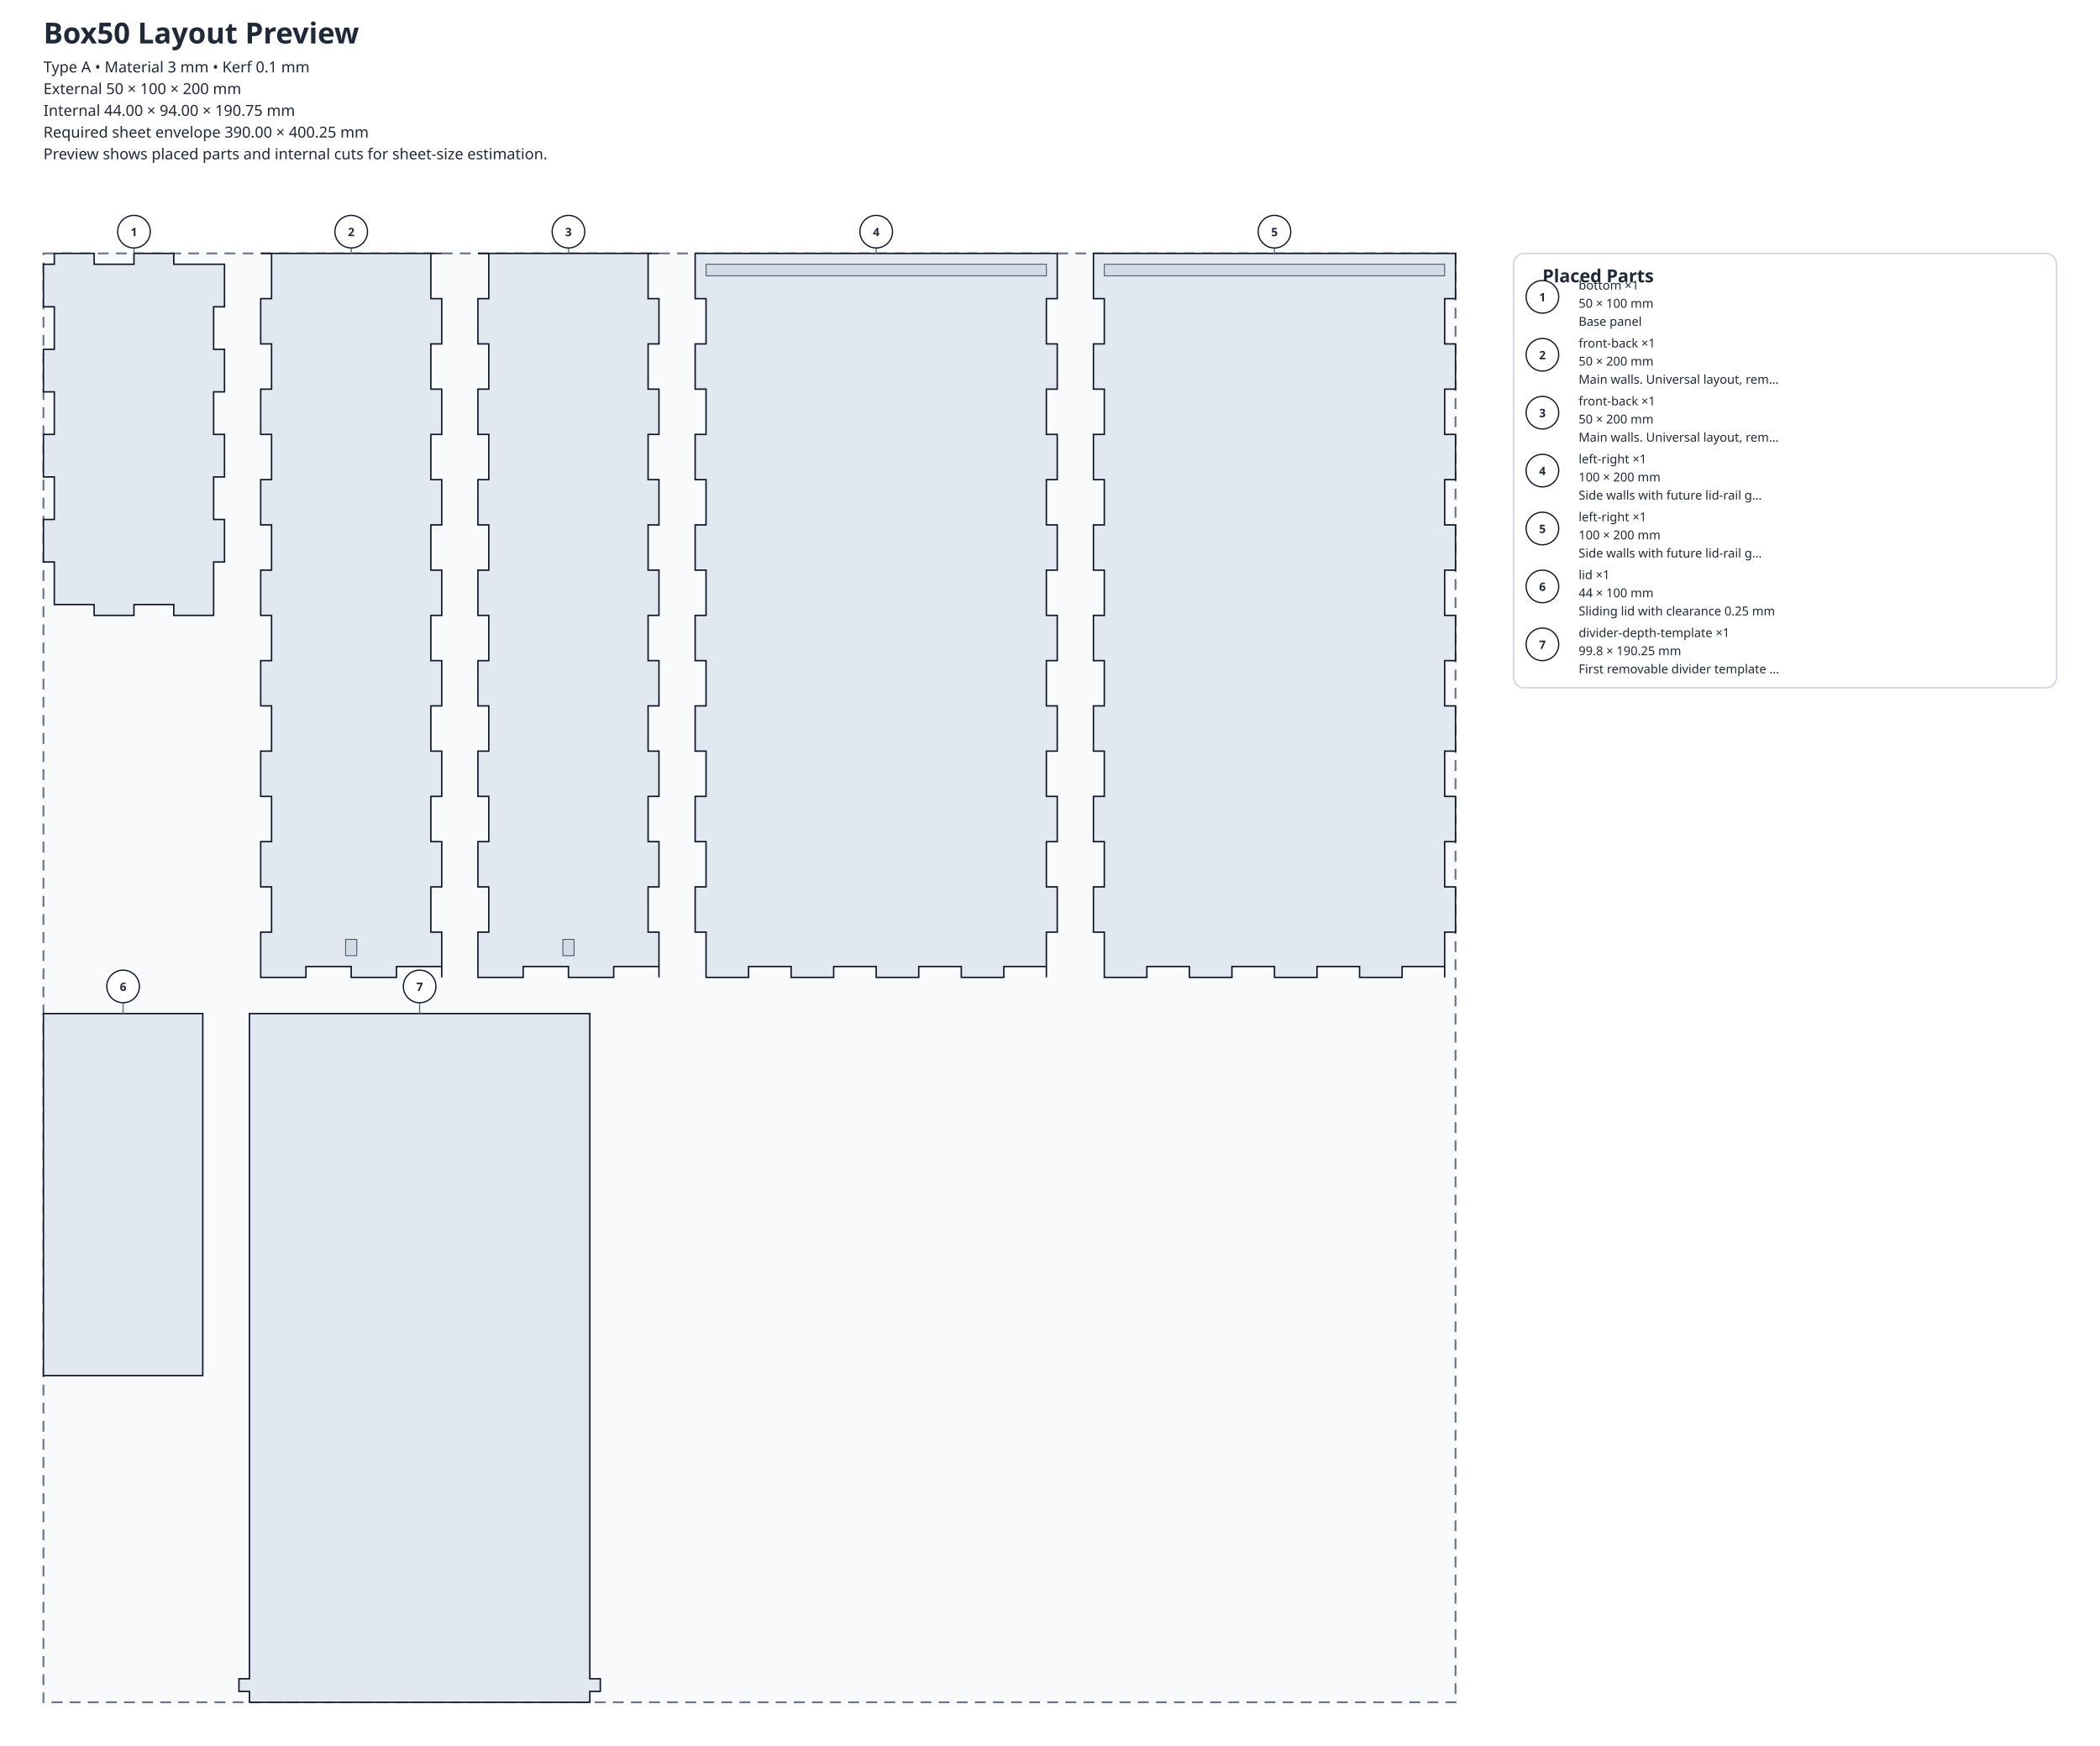
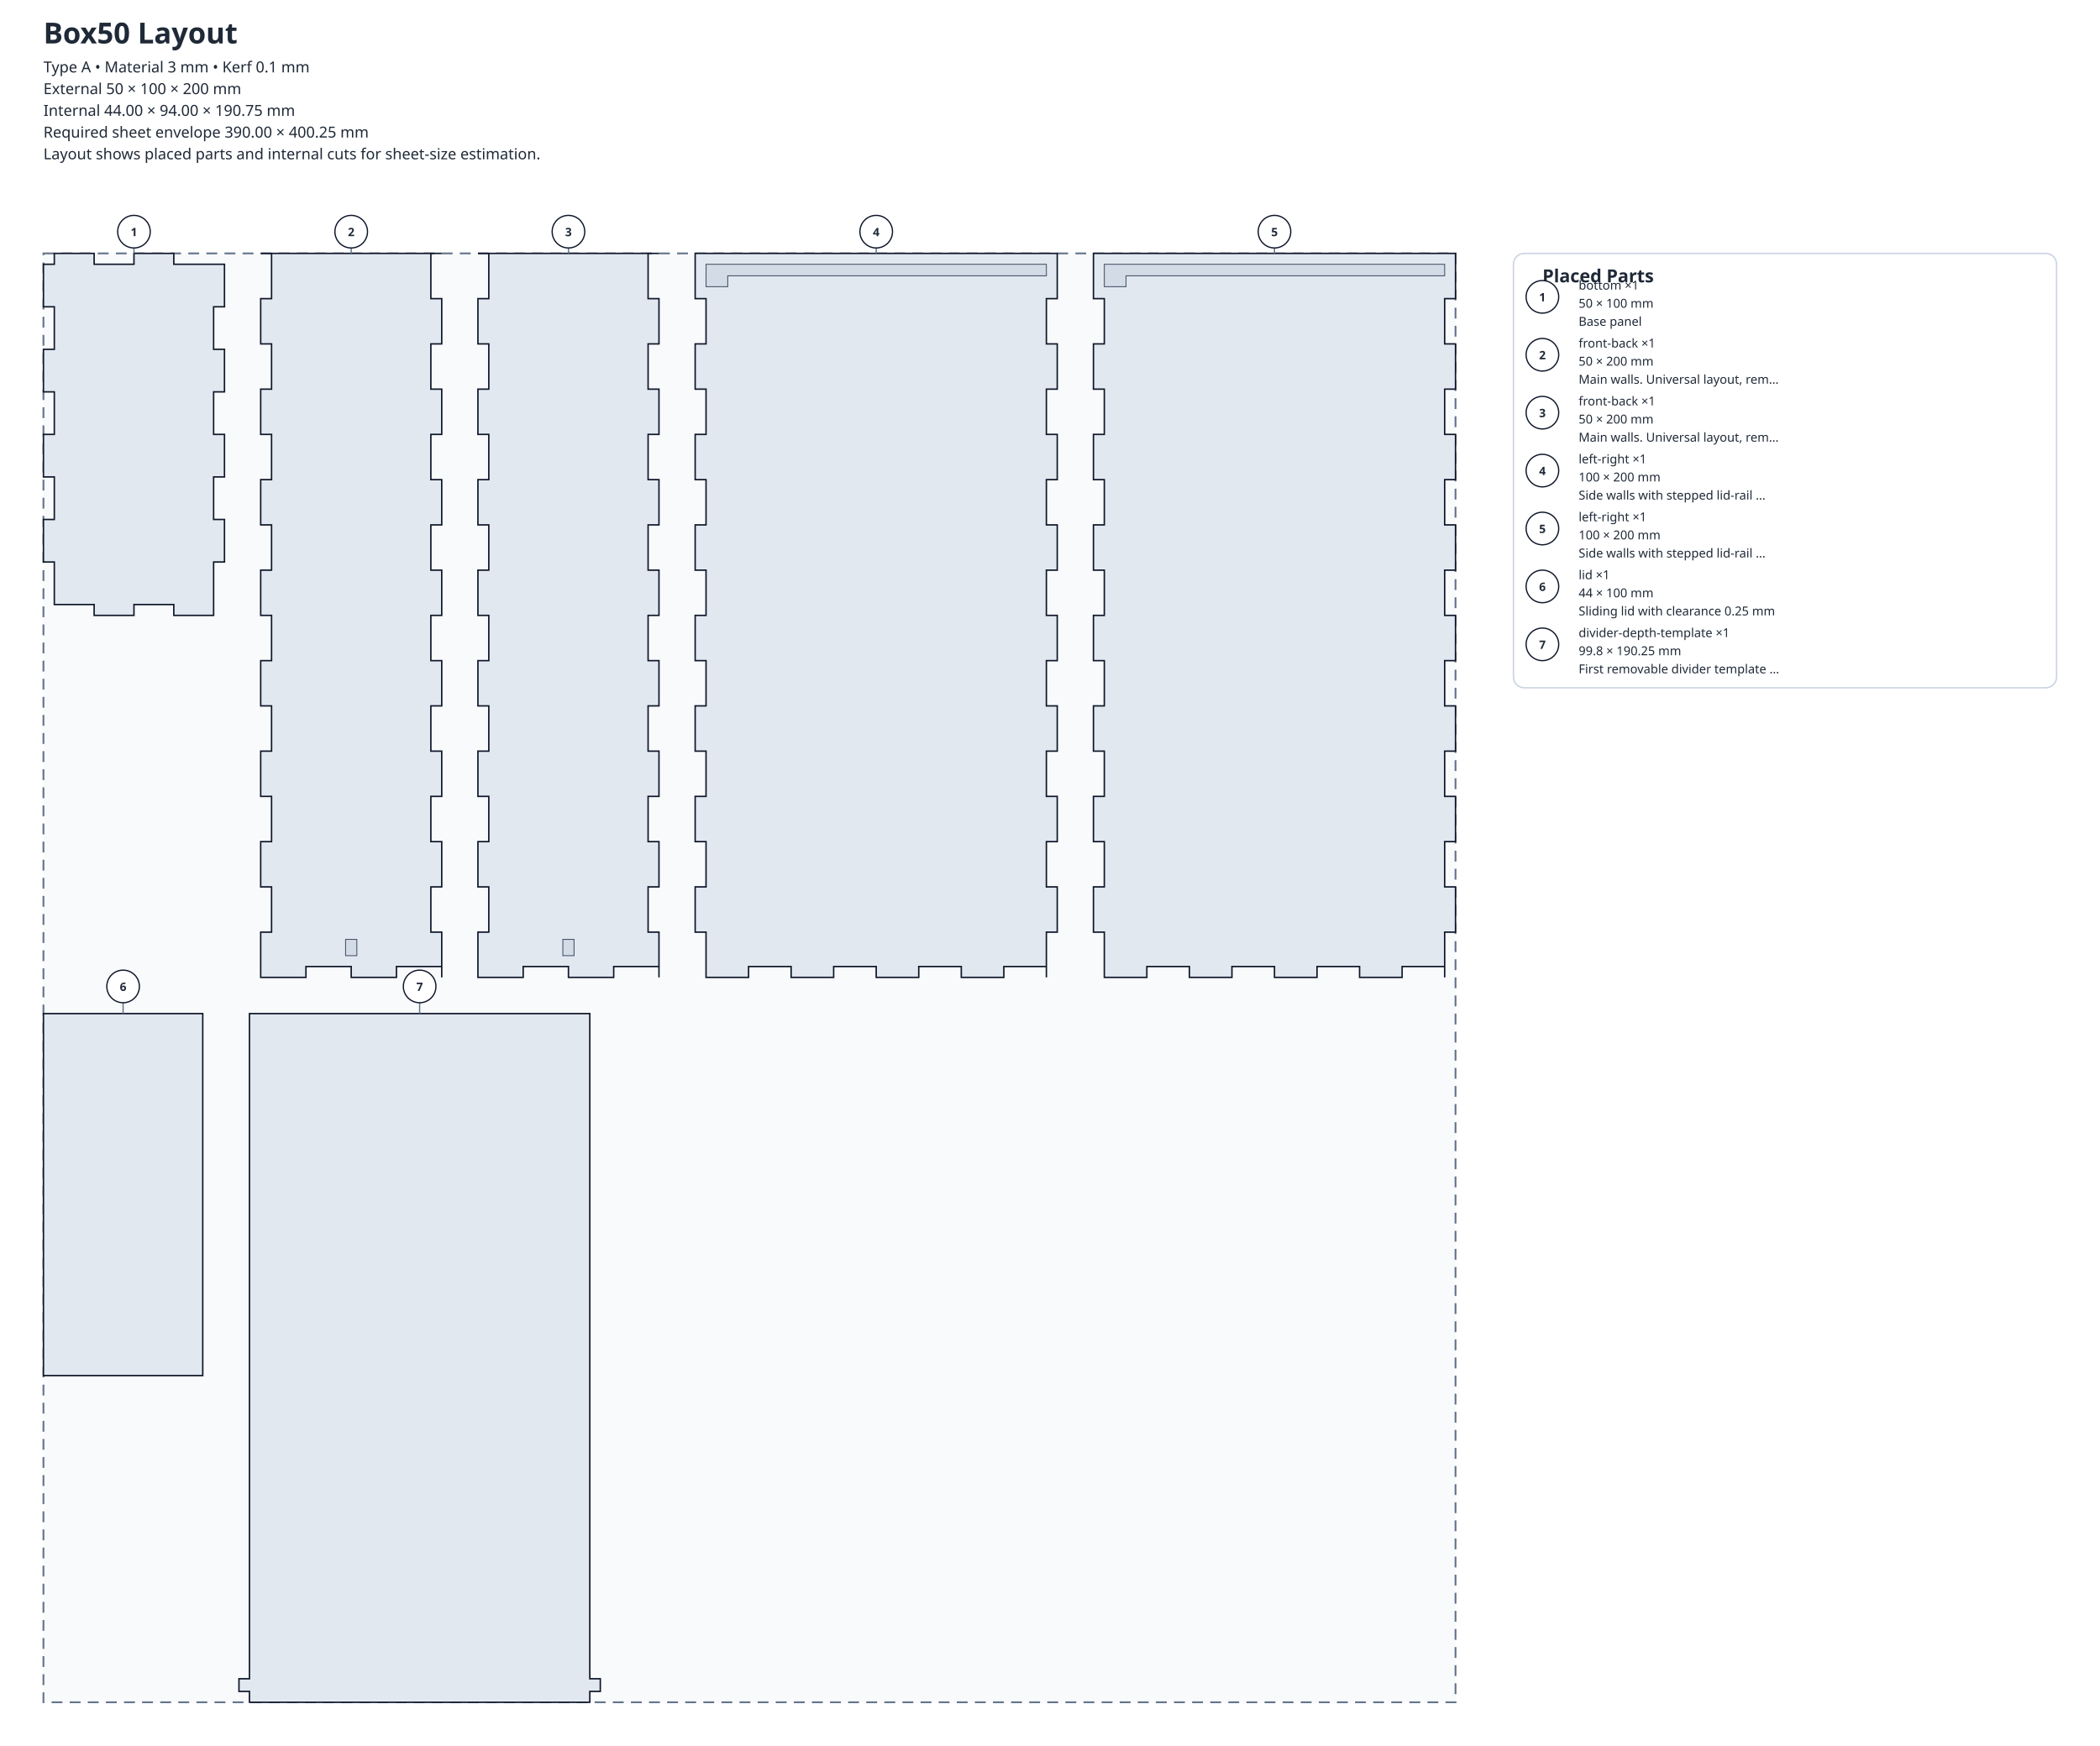
<svg xmlns="http://www.w3.org/2000/svg" width="580mm" height="482.25mm" viewBox="0 0 580 482.25">
  <style>
text { font-family: "Segoe UI", sans-serif; fill: #1f2937; }
.title { font-size: 8px; font-weight: 700; }
.meta { font-size: 4.2px; }
.label { font-size: 5px; font-weight: 600; }
.note { font-size: 3.2px; }
.sheet { fill: #f8fafc; stroke: #64748b; stroke-width: 0.5; stroke-dasharray: 3 2; }
.part { fill: #e2e8f0; stroke: #0f172a; stroke-width: 0.4; }
.inner-cut { fill: rgba(148, 163, 184, 0.18); stroke: #475569; stroke-width: 0.25; }
.marker-line { stroke: #64748b; stroke-width: 0.35; }
.marker-badge { fill: #ffffff; stroke: #0f172a; stroke-width: 0.35; }
.marker-text { font-size: 3.2px; font-weight: 700; text-anchor: middle; dominant-baseline: central; }
.legend-box { fill: #ffffff; stroke: #cbd5e1; stroke-width: 0.4; }
.legend-title { font-size: 5px; font-weight: 700; }
.legend-item { font-size: 3.4px; }
</style>
  <rect x="0" y="0" width="580" height="482.25" fill="#ffffff" />
-   <text x="12" y="12" class="title">Box50 Layout Preview</text>
+   <text x="12" y="12" class="title">Box50 Layout</text>
  <text x="12" y="20" class="meta">Type A • Material 3 mm • Kerf 0.1 mm</text>
  <text x="12" y="26" class="meta">External 50 × 100 × 200 mm</text>
  <text x="12" y="32" class="meta">Internal 44.00 × 94.00 × 190.75 mm</text>
  <text x="12" y="38" class="meta">Required sheet envelope 390.00 × 400.25 mm</text>
-   <text x="12" y="44" class="meta">Preview shows placed parts and internal cuts for sheet-size estimation.</text>
+   <text x="12" y="44" class="meta">Layout shows placed parts and internal cuts for sheet-size estimation.</text>
  <rect x="12" y="70" width="390" height="400.25" class="sheet" />
  <g>
    <path d="M 15 73 L 15 70 L 26 70 L 26 73 L 37 73 L 37 70 L 48 70 L 48 73 L 59 73 L 62 73 L 62 84.75 L 59 84.75 L 59 96.5 L 62 96.5 L 62 108.25 L 59 108.25 L 59 120 L 62 120 L 62 131.75 L 59 131.75 L 59 143.5 L 62 143.5 L 62 155.25 L 59 155.25 L 59 167 L 59 170 L 48 170 L 48 167 L 37 167 L 37 170 L 26 170 L 26 167 L 15 167 L 15 155.25 L 12 155.25 L 12 143.5 L 15 143.5 L 15 131.75 L 12 131.75 L 12 120 L 15 120 L 15 108.25 L 12 108.25 L 12 96.5 L 15 96.5 L 15 84.75 L 12 84.75 L 12 73 Z" class="part" />
    <line x1="37" y1="68.5" x2="37" y2="70" class="marker-line" />
    <circle cx="37" cy="64" r="4.5" class="marker-badge" />
    <text x="37" y="64" class="marker-text">1</text>
  </g>
  <g>
    <path d="M 72 70 L 122 70 L 119 70 L 119 82.5 L 122 82.5 L 122 95 L 119 95 L 119 107.5 L 122 107.5 L 122 120 L 119 120 L 119 132.5 L 122 132.5 L 122 145 L 119 145 L 119 157.5 L 122 157.5 L 122 170 L 119 170 L 119 182.5 L 122 182.5 L 122 195 L 119 195 L 119 207.5 L 122 207.5 L 122 220 L 119 220 L 119 232.5 L 122 232.5 L 122 245 L 119 245 L 119 257.5 L 122 257.5 L 122 270 L 122 267 L 109.5 267 L 109.5 270 L 97 270 L 97 267 L 84.5 267 L 84.5 270 L 72 270 L 72 257.5 L 75 257.5 L 75 245 L 72 245 L 72 232.5 L 75 232.5 L 75 220 L 72 220 L 72 207.5 L 75 207.5 L 75 195 L 72 195 L 72 182.5 L 75 182.5 L 75 170 L 72 170 L 72 157.5 L 75 157.5 L 75 145 L 72 145 L 72 132.5 L 75 132.5 L 75 120 L 72 120 L 72 107.5 L 75 107.5 L 75 95 L 72 95 L 72 82.5 L 75 82.5 L 75 70 Z" class="part" />
    <path d="M 95.45 259.5 L 98.55 259.5 L 98.55 264 L 95.45 264 Z" class="inner-cut" />
    <line x1="97" y1="68.5" x2="97" y2="70" class="marker-line" />
    <circle cx="97" cy="64" r="4.5" class="marker-badge" />
    <text x="97" y="64" class="marker-text">2</text>
  </g>
  <g>
    <path d="M 132 70 L 182 70 L 179 70 L 179 82.5 L 182 82.5 L 182 95 L 179 95 L 179 107.5 L 182 107.5 L 182 120 L 179 120 L 179 132.5 L 182 132.5 L 182 145 L 179 145 L 179 157.5 L 182 157.5 L 182 170 L 179 170 L 179 182.5 L 182 182.5 L 182 195 L 179 195 L 179 207.5 L 182 207.5 L 182 220 L 179 220 L 179 232.5 L 182 232.5 L 182 245 L 179 245 L 179 257.5 L 182 257.5 L 182 270 L 182 267 L 169.5 267 L 169.5 270 L 157 270 L 157 267 L 144.5 267 L 144.5 270 L 132 270 L 132 257.5 L 135 257.5 L 135 245 L 132 245 L 132 232.5 L 135 232.5 L 135 220 L 132 220 L 132 207.5 L 135 207.5 L 135 195 L 132 195 L 132 182.5 L 135 182.5 L 135 170 L 132 170 L 132 157.5 L 135 157.5 L 135 145 L 132 145 L 132 132.5 L 135 132.5 L 135 120 L 132 120 L 132 107.5 L 135 107.5 L 135 95 L 132 95 L 132 82.5 L 135 82.5 L 135 70 Z" class="part" />
    <path d="M 155.45 259.5 L 158.55 259.5 L 158.55 264 L 155.45 264 Z" class="inner-cut" />
    <line x1="157" y1="68.5" x2="157" y2="70" class="marker-line" />
    <circle cx="157" cy="64" r="4.5" class="marker-badge" />
    <text x="157" y="64" class="marker-text">3</text>
  </g>
  <g>
    <path d="M 195 70 L 289 70 L 292 70 L 292 82.5 L 289 82.5 L 289 95 L 292 95 L 292 107.5 L 289 107.5 L 289 120 L 292 120 L 292 132.5 L 289 132.5 L 289 145 L 292 145 L 292 157.5 L 289 157.5 L 289 170 L 292 170 L 292 182.5 L 289 182.5 L 289 195 L 292 195 L 292 207.5 L 289 207.5 L 289 220 L 292 220 L 292 232.5 L 289 232.5 L 289 245 L 292 245 L 292 257.5 L 289 257.5 L 289 270 L 289 267 L 277.25 267 L 277.25 270 L 265.5 270 L 265.5 267 L 253.75 267 L 253.75 270 L 242 270 L 242 267 L 230.25 267 L 230.25 270 L 218.5 270 L 218.5 267 L 206.75 267 L 206.75 270 L 195 270 L 195 257.5 L 192 257.5 L 192 245 L 195 245 L 195 232.5 L 192 232.5 L 192 220 L 195 220 L 195 207.5 L 192 207.5 L 192 195 L 195 195 L 195 182.5 L 192 182.5 L 192 170 L 195 170 L 195 157.5 L 192 157.5 L 192 145 L 195 145 L 195 132.5 L 192 132.5 L 192 120 L 195 120 L 195 107.5 L 192 107.5 L 192 95 L 195 95 L 195 82.5 L 192 82.5 L 192 70 Z" class="part" />
-     <path d="M 195 73 L 289 73 L 289 76.2 L 195 76.2 Z" class="inner-cut" />
+     <path d="M 195 73 L 289 73 L 289 76.2 L 201 76.2 L 201 79.2 L 195 79.2 Z" class="inner-cut" />
    <line x1="242" y1="68.5" x2="242" y2="70" class="marker-line" />
    <circle cx="242" cy="64" r="4.5" class="marker-badge" />
    <text x="242" y="64" class="marker-text">4</text>
  </g>
  <g>
    <path d="M 305 70 L 399 70 L 402 70 L 402 82.5 L 399 82.5 L 399 95 L 402 95 L 402 107.5 L 399 107.5 L 399 120 L 402 120 L 402 132.5 L 399 132.5 L 399 145 L 402 145 L 402 157.5 L 399 157.5 L 399 170 L 402 170 L 402 182.5 L 399 182.5 L 399 195 L 402 195 L 402 207.5 L 399 207.5 L 399 220 L 402 220 L 402 232.5 L 399 232.5 L 399 245 L 402 245 L 402 257.5 L 399 257.5 L 399 270 L 399 267 L 387.25 267 L 387.25 270 L 375.5 270 L 375.5 267 L 363.75 267 L 363.75 270 L 352 270 L 352 267 L 340.25 267 L 340.25 270 L 328.5 270 L 328.5 267 L 316.75 267 L 316.75 270 L 305 270 L 305 257.5 L 302 257.5 L 302 245 L 305 245 L 305 232.5 L 302 232.5 L 302 220 L 305 220 L 305 207.5 L 302 207.5 L 302 195 L 305 195 L 305 182.5 L 302 182.5 L 302 170 L 305 170 L 305 157.5 L 302 157.5 L 302 145 L 305 145 L 305 132.5 L 302 132.5 L 302 120 L 305 120 L 305 107.5 L 302 107.5 L 302 95 L 305 95 L 305 82.5 L 302 82.5 L 302 70 Z" class="part" />
-     <path d="M 305 73 L 399 73 L 399 76.2 L 305 76.2 Z" class="inner-cut" />
+     <path d="M 305 73 L 399 73 L 399 76.2 L 311 76.2 L 311 79.2 L 305 79.2 Z" class="inner-cut" />
    <line x1="352" y1="68.5" x2="352" y2="70" class="marker-line" />
    <circle cx="352" cy="64" r="4.5" class="marker-badge" />
    <text x="352" y="64" class="marker-text">5</text>
  </g>
  <g>
    <path d="M 12 280 L 56 280 L 56 380 L 12 380 Z" class="part" />
    <line x1="34" y1="277" x2="34" y2="280" class="marker-line" />
    <circle cx="34" cy="272.5" r="4.5" class="marker-badge" />
    <text x="34" y="272.5" class="marker-text">6</text>
  </g>
  <g>
    <path d="M 68.9 280 L 162.9 280 L 162.9 463.75 L 165.8 463.75 L 165.8 467.25 L 162.9 467.25 L 162.9 470.25 L 68.9 470.25 L 68.9 467.25 L 66 467.25 L 66 463.75 L 68.9 463.75 Z" class="part" />
    <line x1="115.9" y1="277" x2="115.9" y2="280" class="marker-line" />
    <circle cx="115.9" cy="272.5" r="4.5" class="marker-badge" />
    <text x="115.9" y="272.5" class="marker-text">7</text>
  </g>
  <g>
    <rect x="418" y="70" width="150" height="120" rx="3" class="legend-box" />
    <text x="426" y="78" class="legend-title">Placed Parts</text>
    <circle cx="426" cy="82" r="4.5" class="marker-badge" />
    <text x="426" y="82" class="marker-text">1</text>
    <text x="436" y="80" class="legend-item">bottom ×1</text>
    <text x="436" y="85" class="legend-item">50 × 100 mm</text>
    <text x="436" y="90" class="legend-item">Base panel</text>
    <circle cx="426" cy="98" r="4.5" class="marker-badge" />
    <text x="426" y="98" class="marker-text">2</text>
    <text x="436" y="96" class="legend-item">front-back ×1</text>
    <text x="436" y="101" class="legend-item">50 × 200 mm</text>
    <text x="436" y="106" class="legend-item">Main walls. Universal layout, rem…</text>
    <circle cx="426" cy="114" r="4.5" class="marker-badge" />
    <text x="426" y="114" class="marker-text">3</text>
    <text x="436" y="112" class="legend-item">front-back ×1</text>
    <text x="436" y="117" class="legend-item">50 × 200 mm</text>
    <text x="436" y="122" class="legend-item">Main walls. Universal layout, rem…</text>
    <circle cx="426" cy="130" r="4.5" class="marker-badge" />
    <text x="426" y="130" class="marker-text">4</text>
    <text x="436" y="128" class="legend-item">left-right ×1</text>
    <text x="436" y="133" class="legend-item">100 × 200 mm</text>
-     <text x="436" y="138" class="legend-item">Side walls with future lid-rail g…</text>
+     <text x="436" y="138" class="legend-item">Side walls with stepped lid-rail …</text>
    <circle cx="426" cy="146" r="4.5" class="marker-badge" />
    <text x="426" y="146" class="marker-text">5</text>
    <text x="436" y="144" class="legend-item">left-right ×1</text>
    <text x="436" y="149" class="legend-item">100 × 200 mm</text>
-     <text x="436" y="154" class="legend-item">Side walls with future lid-rail g…</text>
+     <text x="436" y="154" class="legend-item">Side walls with stepped lid-rail …</text>
    <circle cx="426" cy="162" r="4.5" class="marker-badge" />
    <text x="426" y="162" class="marker-text">6</text>
    <text x="436" y="160" class="legend-item">lid ×1</text>
    <text x="436" y="165" class="legend-item">44 × 100 mm</text>
    <text x="436" y="170" class="legend-item">Sliding lid with clearance 0.25 mm</text>
    <circle cx="426" cy="178" r="4.5" class="marker-badge" />
    <text x="426" y="178" class="marker-text">7</text>
    <text x="436" y="176" class="legend-item">divider-depth-template ×1</text>
    <text x="436" y="181" class="legend-item">99.8 × 190.25 mm</text>
    <text x="436" y="186" class="legend-item">First removable divider template …</text>
  </g>
</svg>
